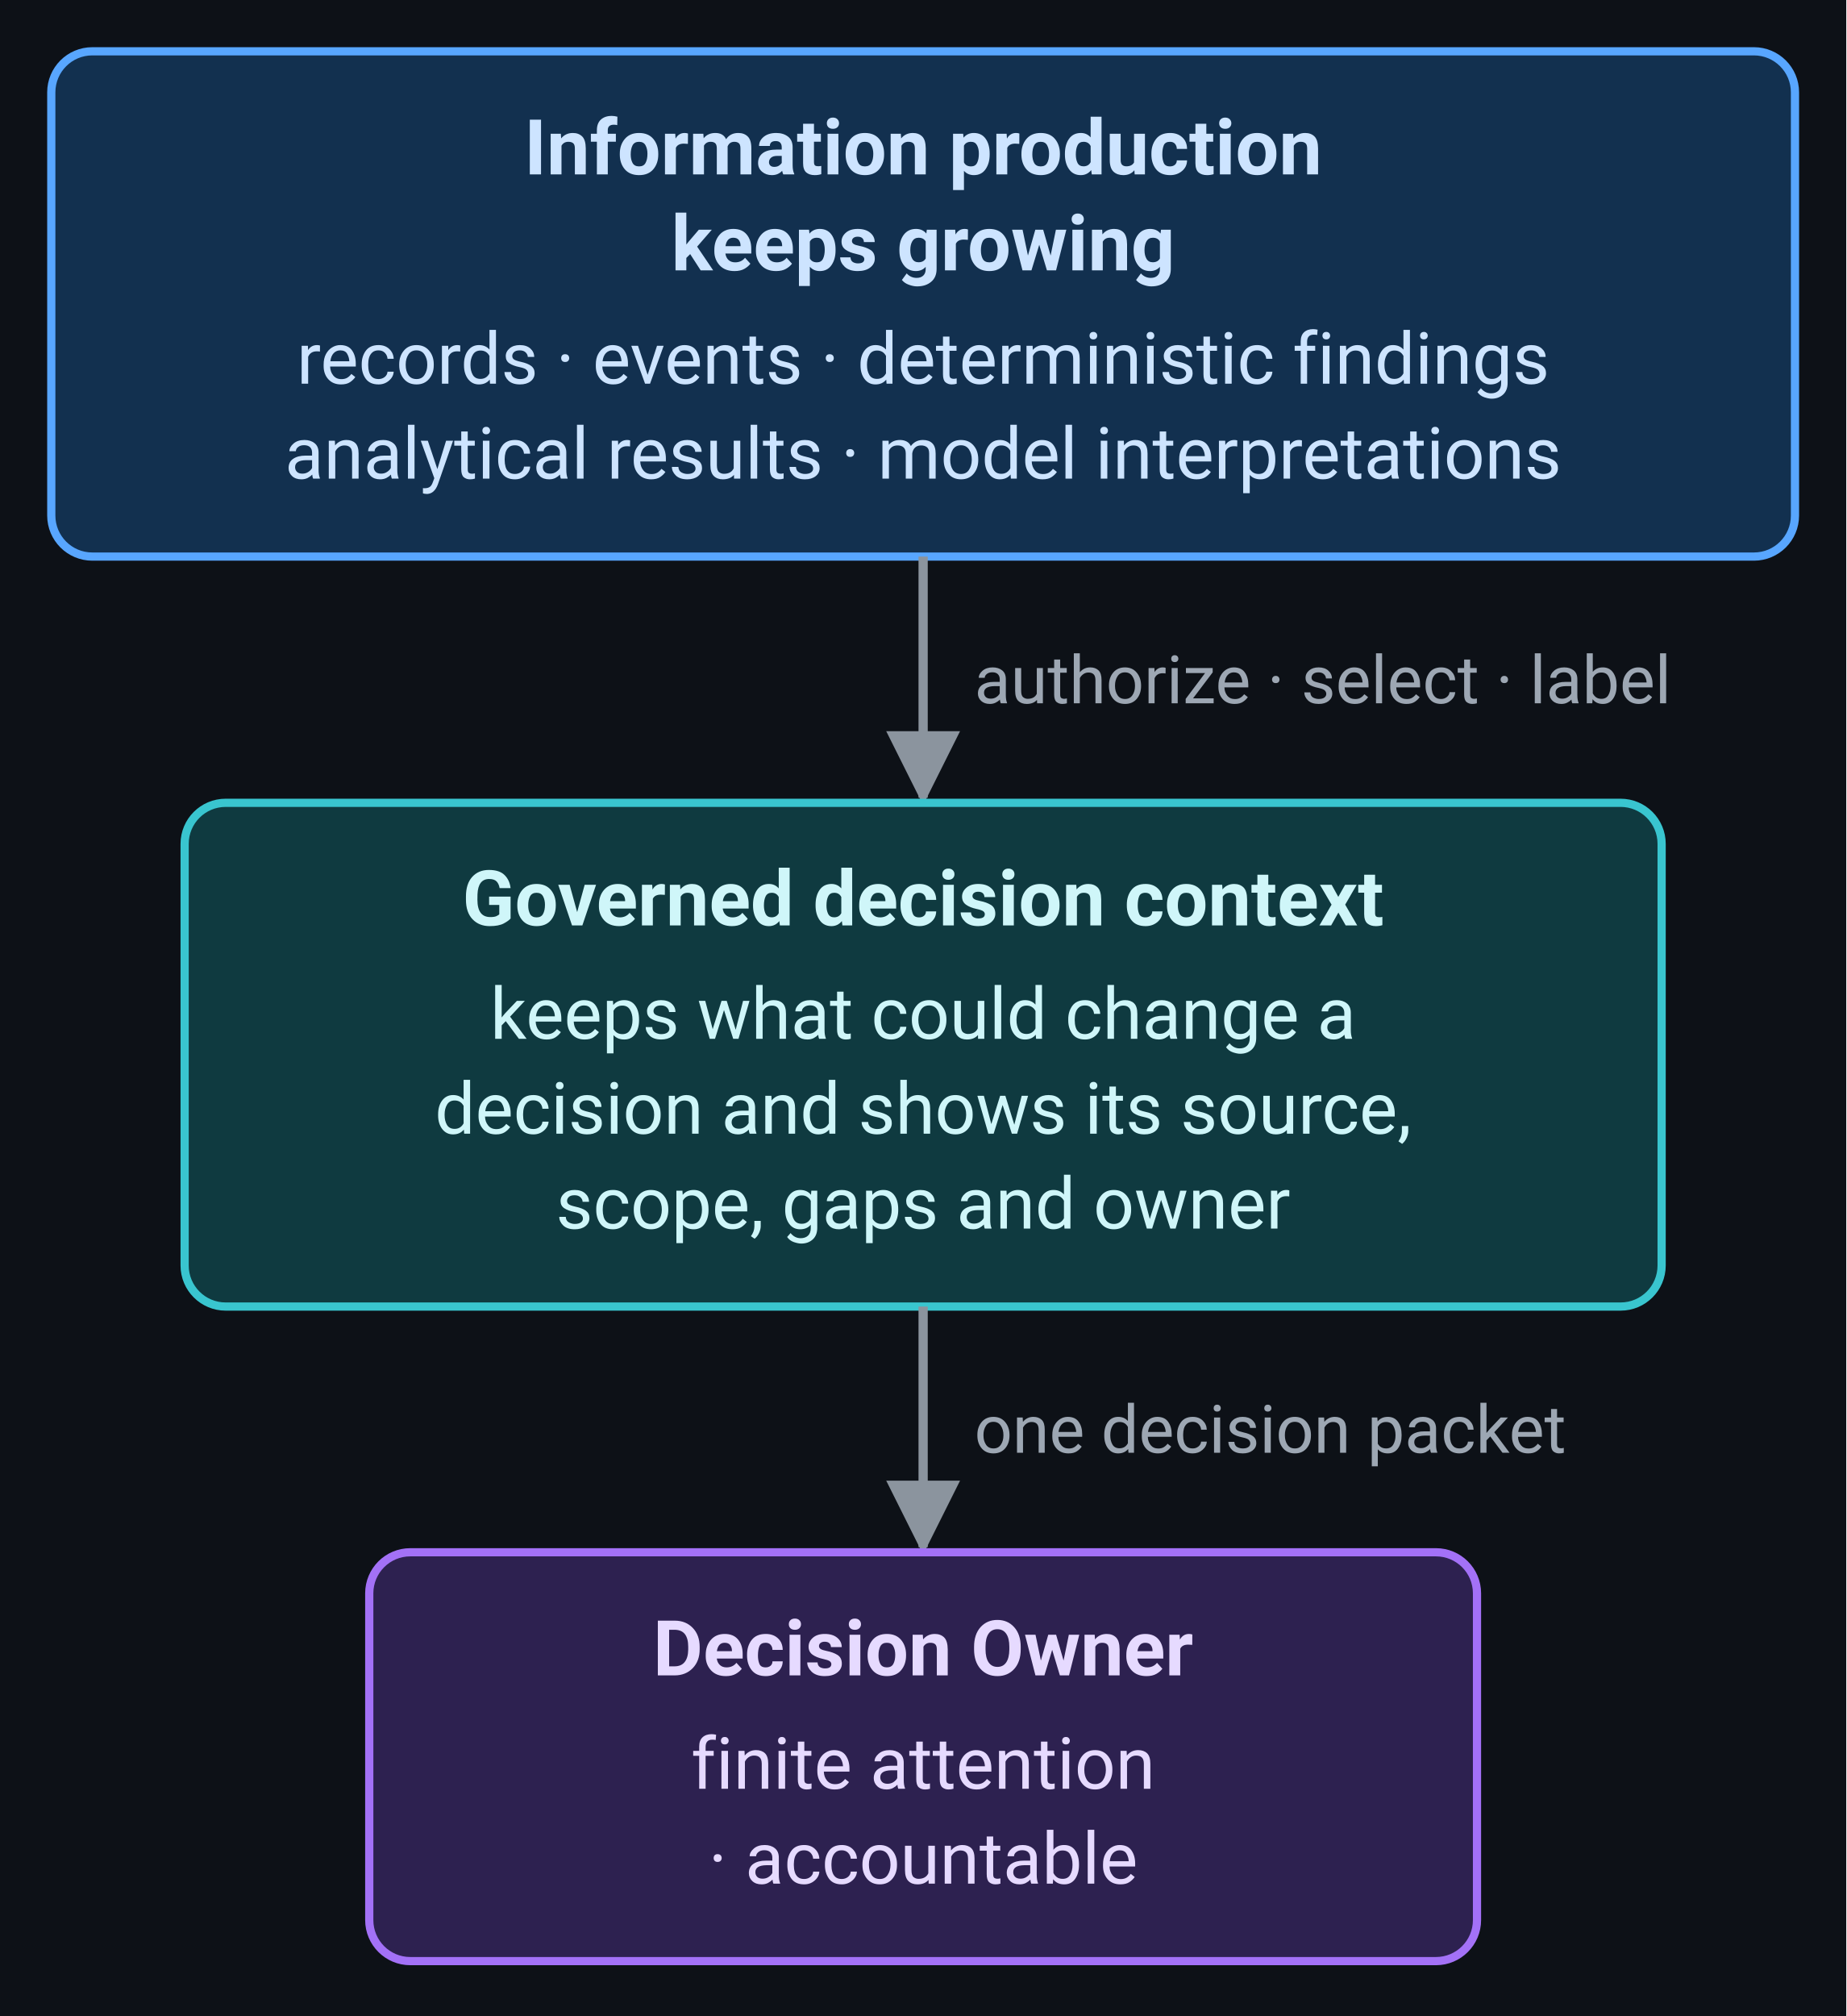
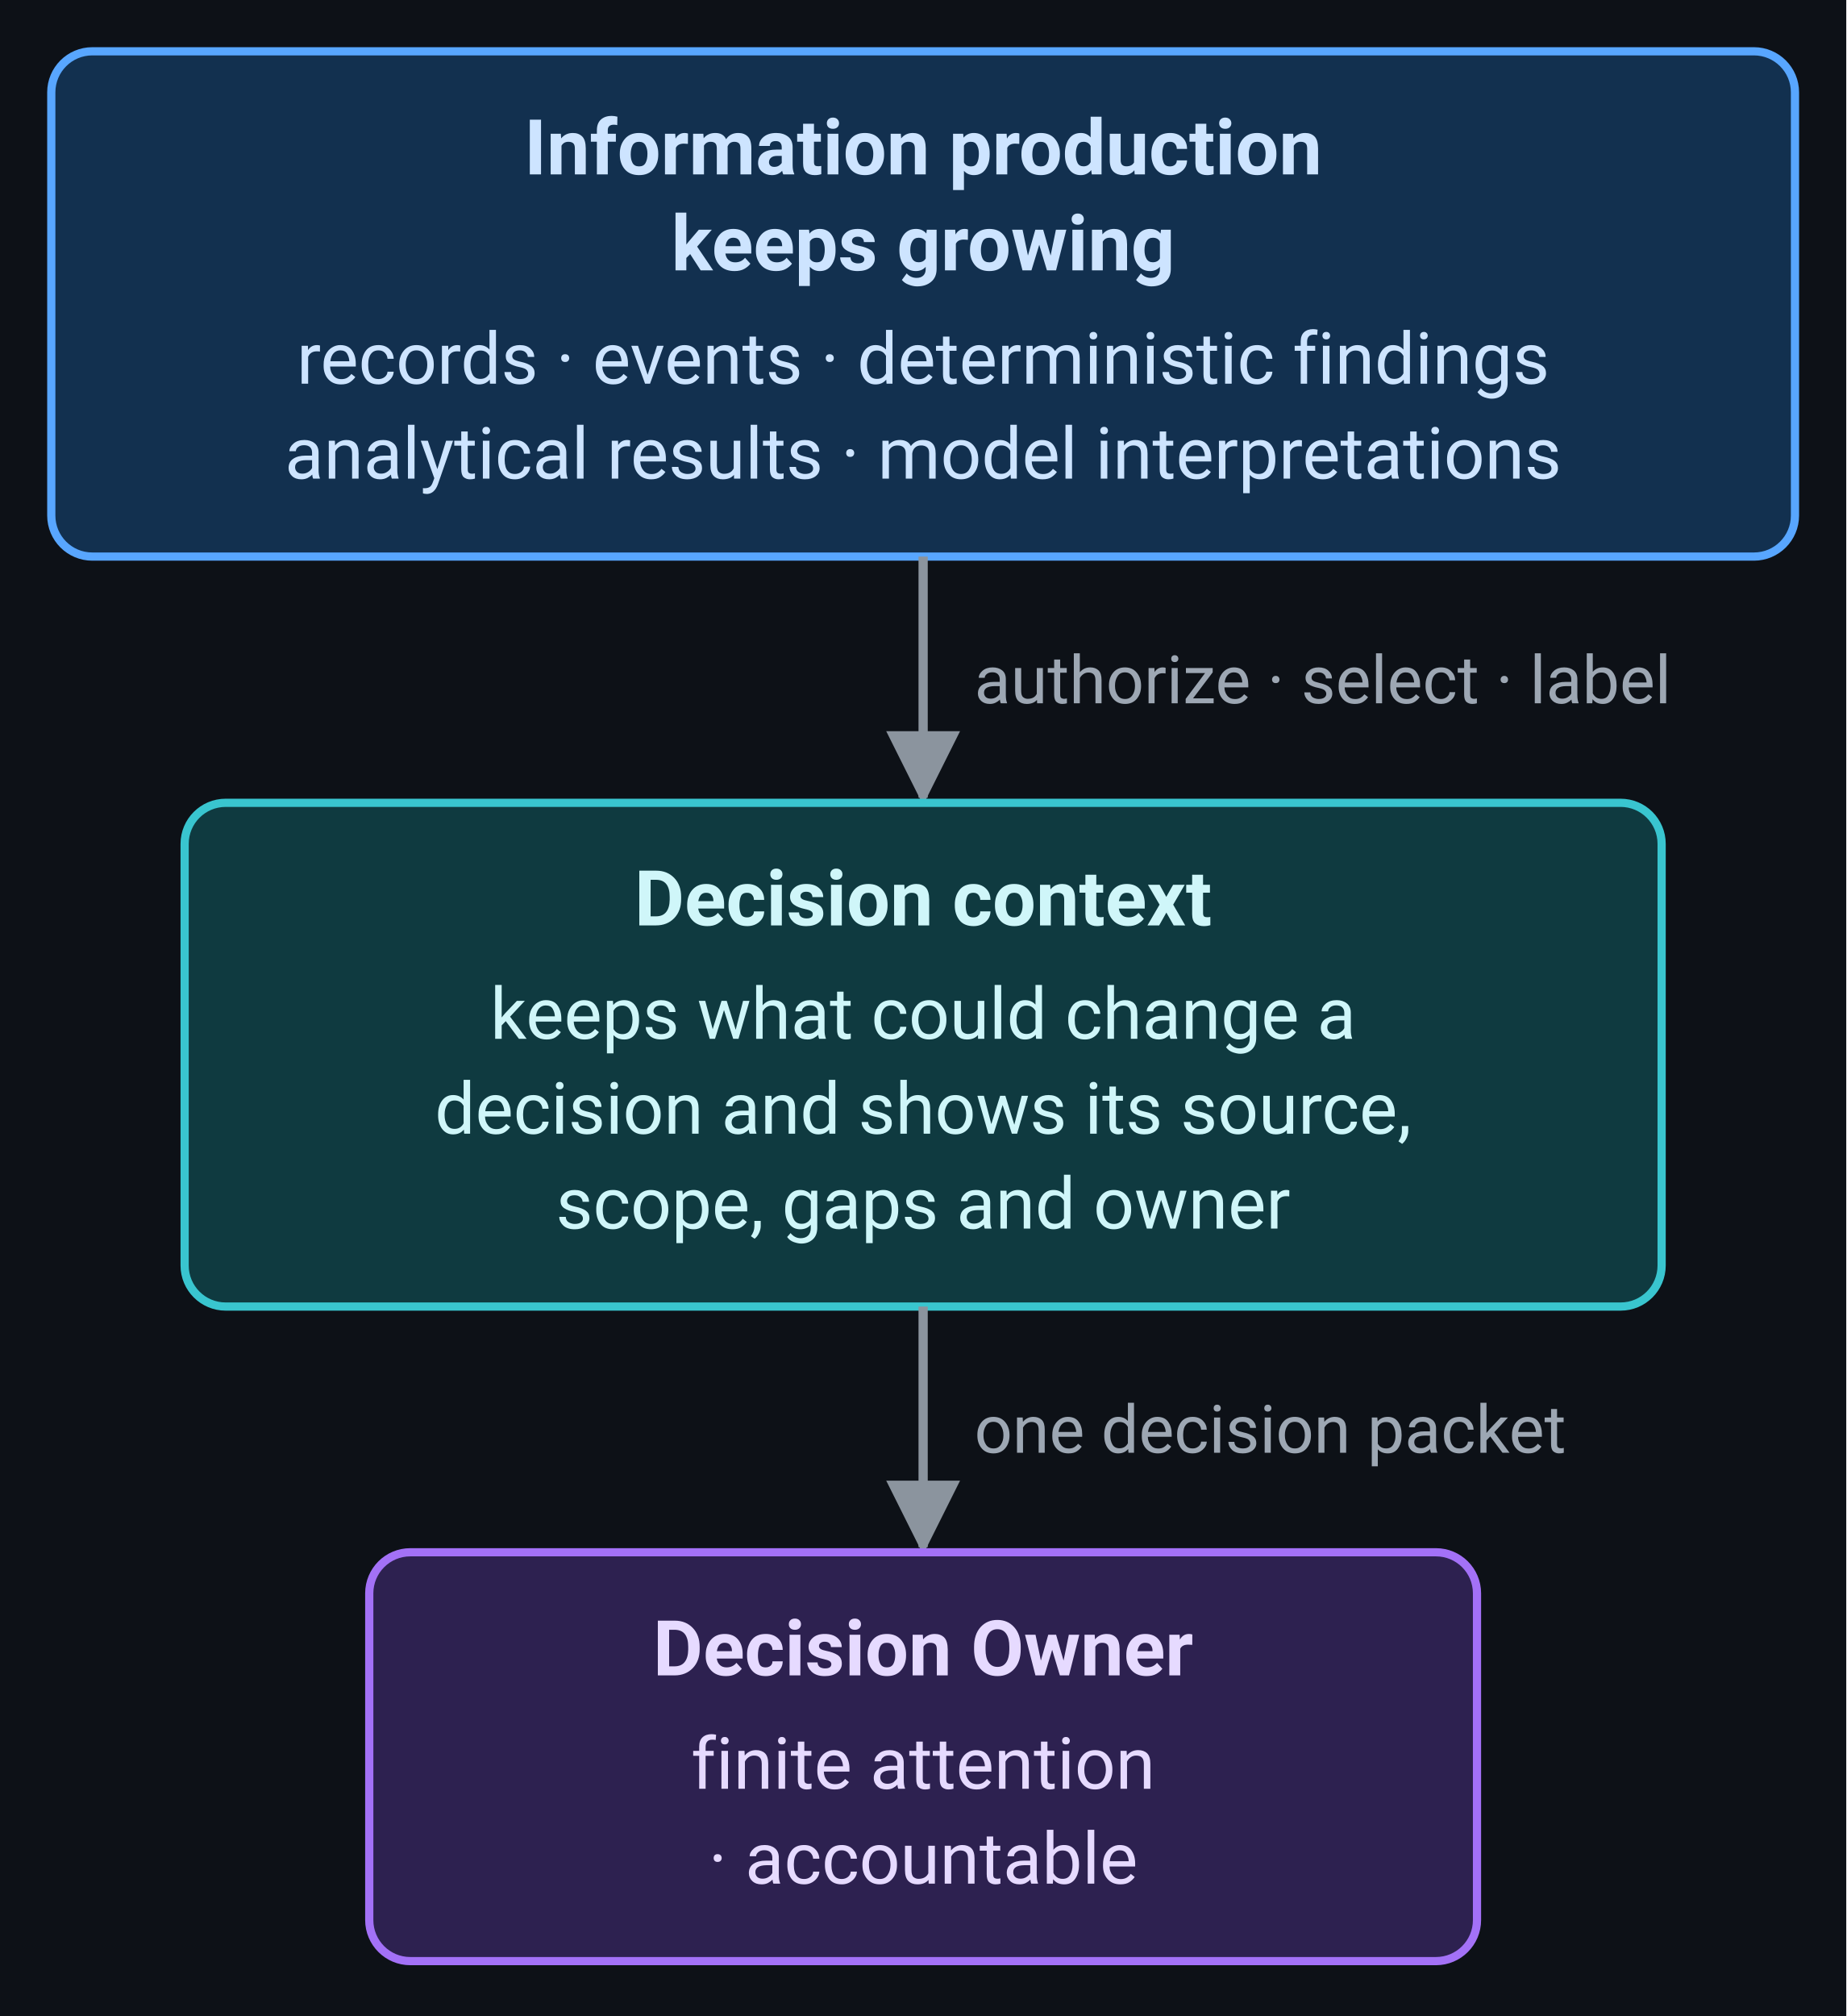
<svg xmlns="http://www.w3.org/2000/svg" viewBox="0 0 360 393" width="360" height="393" role="img" aria-labelledby="t d" font-family="-apple-system, 'Segoe UI', Roboto, Helvetica, Arial, sans-serif">
  <defs>
    <marker id="arr" viewBox="0 0 10 10" refX="9" refY="5" markerWidth="8" markerHeight="8" orient="auto-start-reverse">
      <path d="M0 0 L10 5 L0 10 z" fill="#8b949e" />
    </marker>
    <marker id="arrs" viewBox="0 0 10 10" refX="9" refY="5" markerWidth="5.5" markerHeight="5.5" orient="auto-start-reverse">
      <path d="M0 0 L10 5 L0 10 z" fill="#8b949e" />
    </marker>
  </defs>
  <rect width="360" height="393" fill="#0d1117" />
  <rect x="10.0" y="10.0" width="340.0" height="98.5" rx="8" fill="#12304F" stroke="#58A6FF" stroke-width="1.6" />
  <text x="180.0" y="34.0" font-size="15" text-anchor="middle" font-weight="700" fill="#CDE4FF">Information production</text>
  <text x="180.0" y="52.7" font-size="15" text-anchor="middle" font-weight="700" fill="#CDE4FF">keeps growing</text>
  <text x="180.0" y="74.8" font-size="14" text-anchor="middle" fill="#CDE4FF">records · events · deterministic findings</text>
  <text x="180.0" y="93.3" font-size="14" text-anchor="middle" fill="#CDE4FF">analytical results · model interpretations</text>
  <path d="M180.0 108.5 L180.0 155.5" fill="none" stroke="#8b949e" stroke-width="1.8" marker-end="url(#arr)" />
  <text x="190.0" y="137.1" font-size="13" text-anchor="start" fill="#9da7b3">authorize · select · label</text>
  <rect x="36.0" y="156.5" width="288.0" height="98.2" rx="8" fill="#0F3A40" stroke="#39C5CF" stroke-width="1.6" />
-   <text x="180.0" y="180.4" font-size="15" text-anchor="middle" font-weight="700" fill="#CFF6F9">Governed decision context</text>
+   <text x="180.0" y="180.4" font-size="15" text-anchor="middle" font-weight="700" fill="#CFF6F9">Decision context</text>
  <text x="180.0" y="202.5" font-size="14" text-anchor="middle" fill="#CFF6F9">keeps what could change a</text>
  <text x="180.0" y="221.0" font-size="14" text-anchor="middle" fill="#CFF6F9">decision and shows its source,</text>
  <text x="180.0" y="239.5" font-size="14" text-anchor="middle" fill="#CFF6F9">scope, gaps and owner</text>
  <path d="M180.0 254.7 L180.0 301.6" fill="none" stroke="#8b949e" stroke-width="1.8" marker-end="url(#arr)" />
  <text x="190.0" y="283.2" font-size="13" text-anchor="start" fill="#9da7b3">one decision packet</text>
  <rect x="72.0" y="302.6" width="216.0" height="79.7" rx="8" fill="#2D2150" stroke="#A371F7" stroke-width="1.6" />
  <text x="180.0" y="326.6" font-size="15" text-anchor="middle" font-weight="700" fill="#E6DAFF">Decision Owner</text>
  <text x="180.0" y="348.7" font-size="14" text-anchor="middle" fill="#E6DAFF">finite attention</text>
  <text x="180.0" y="367.2" font-size="14" text-anchor="middle" fill="#E6DAFF">· accountable</text>
</svg>
